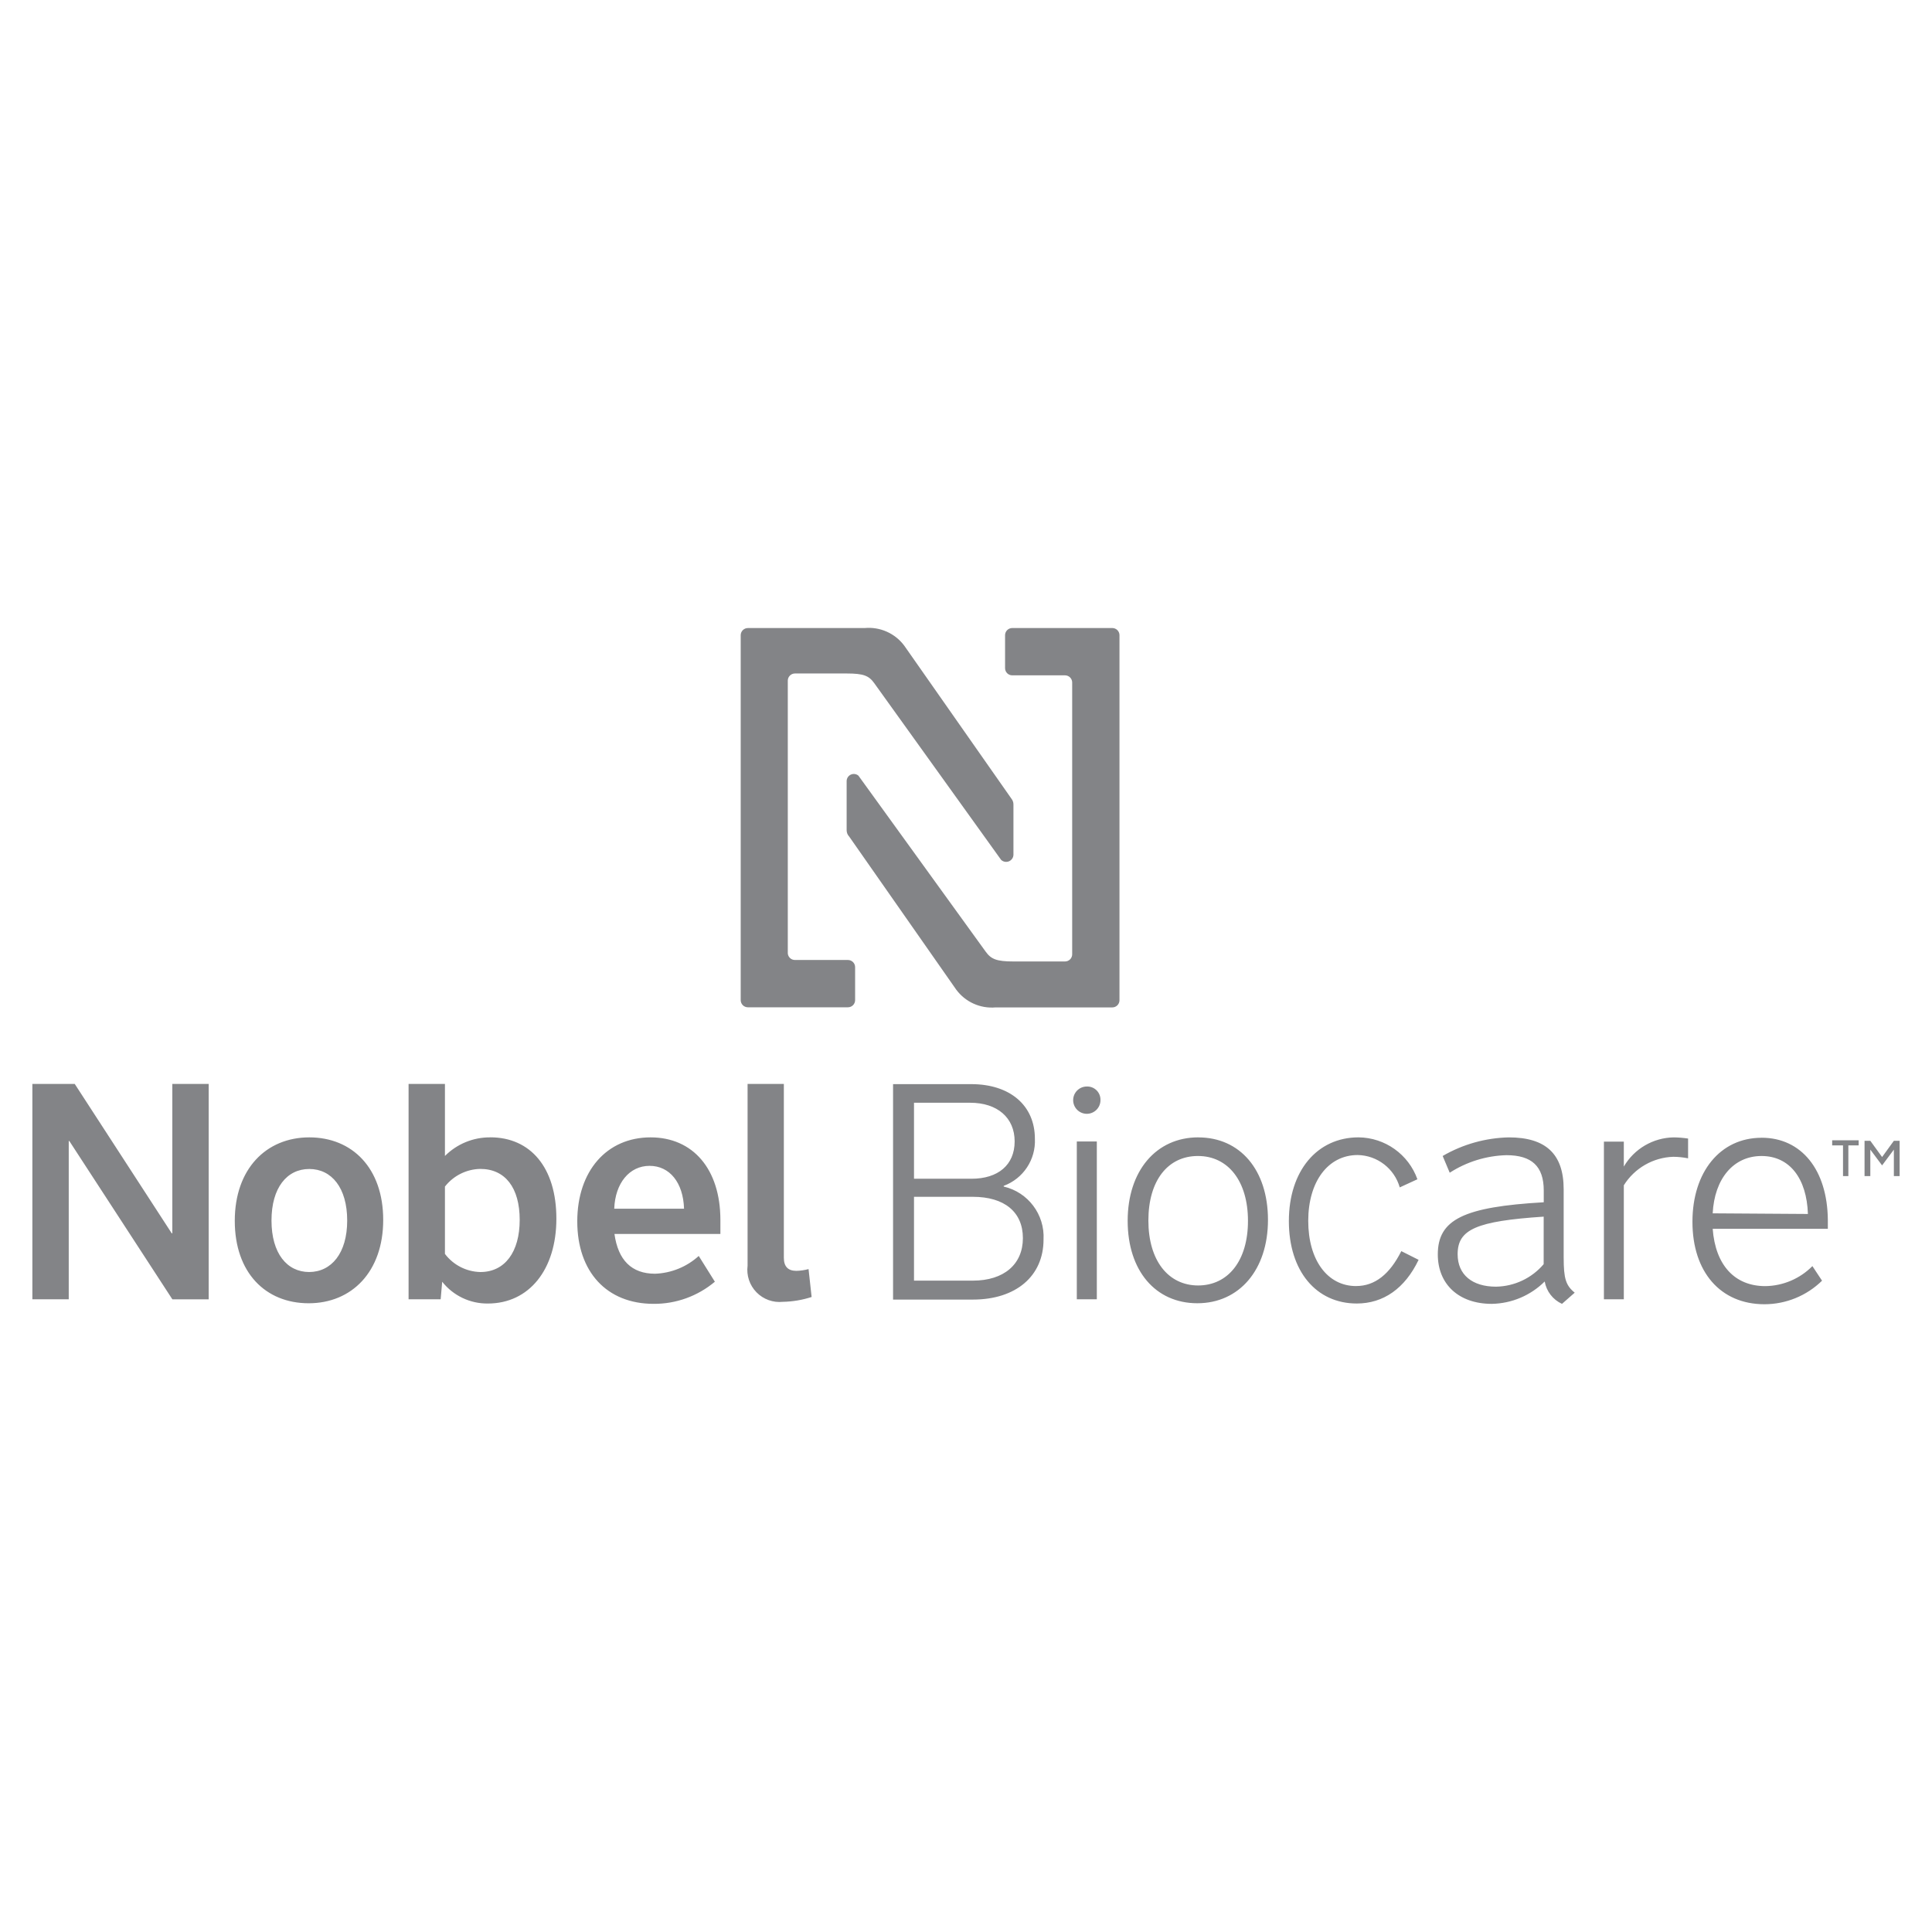
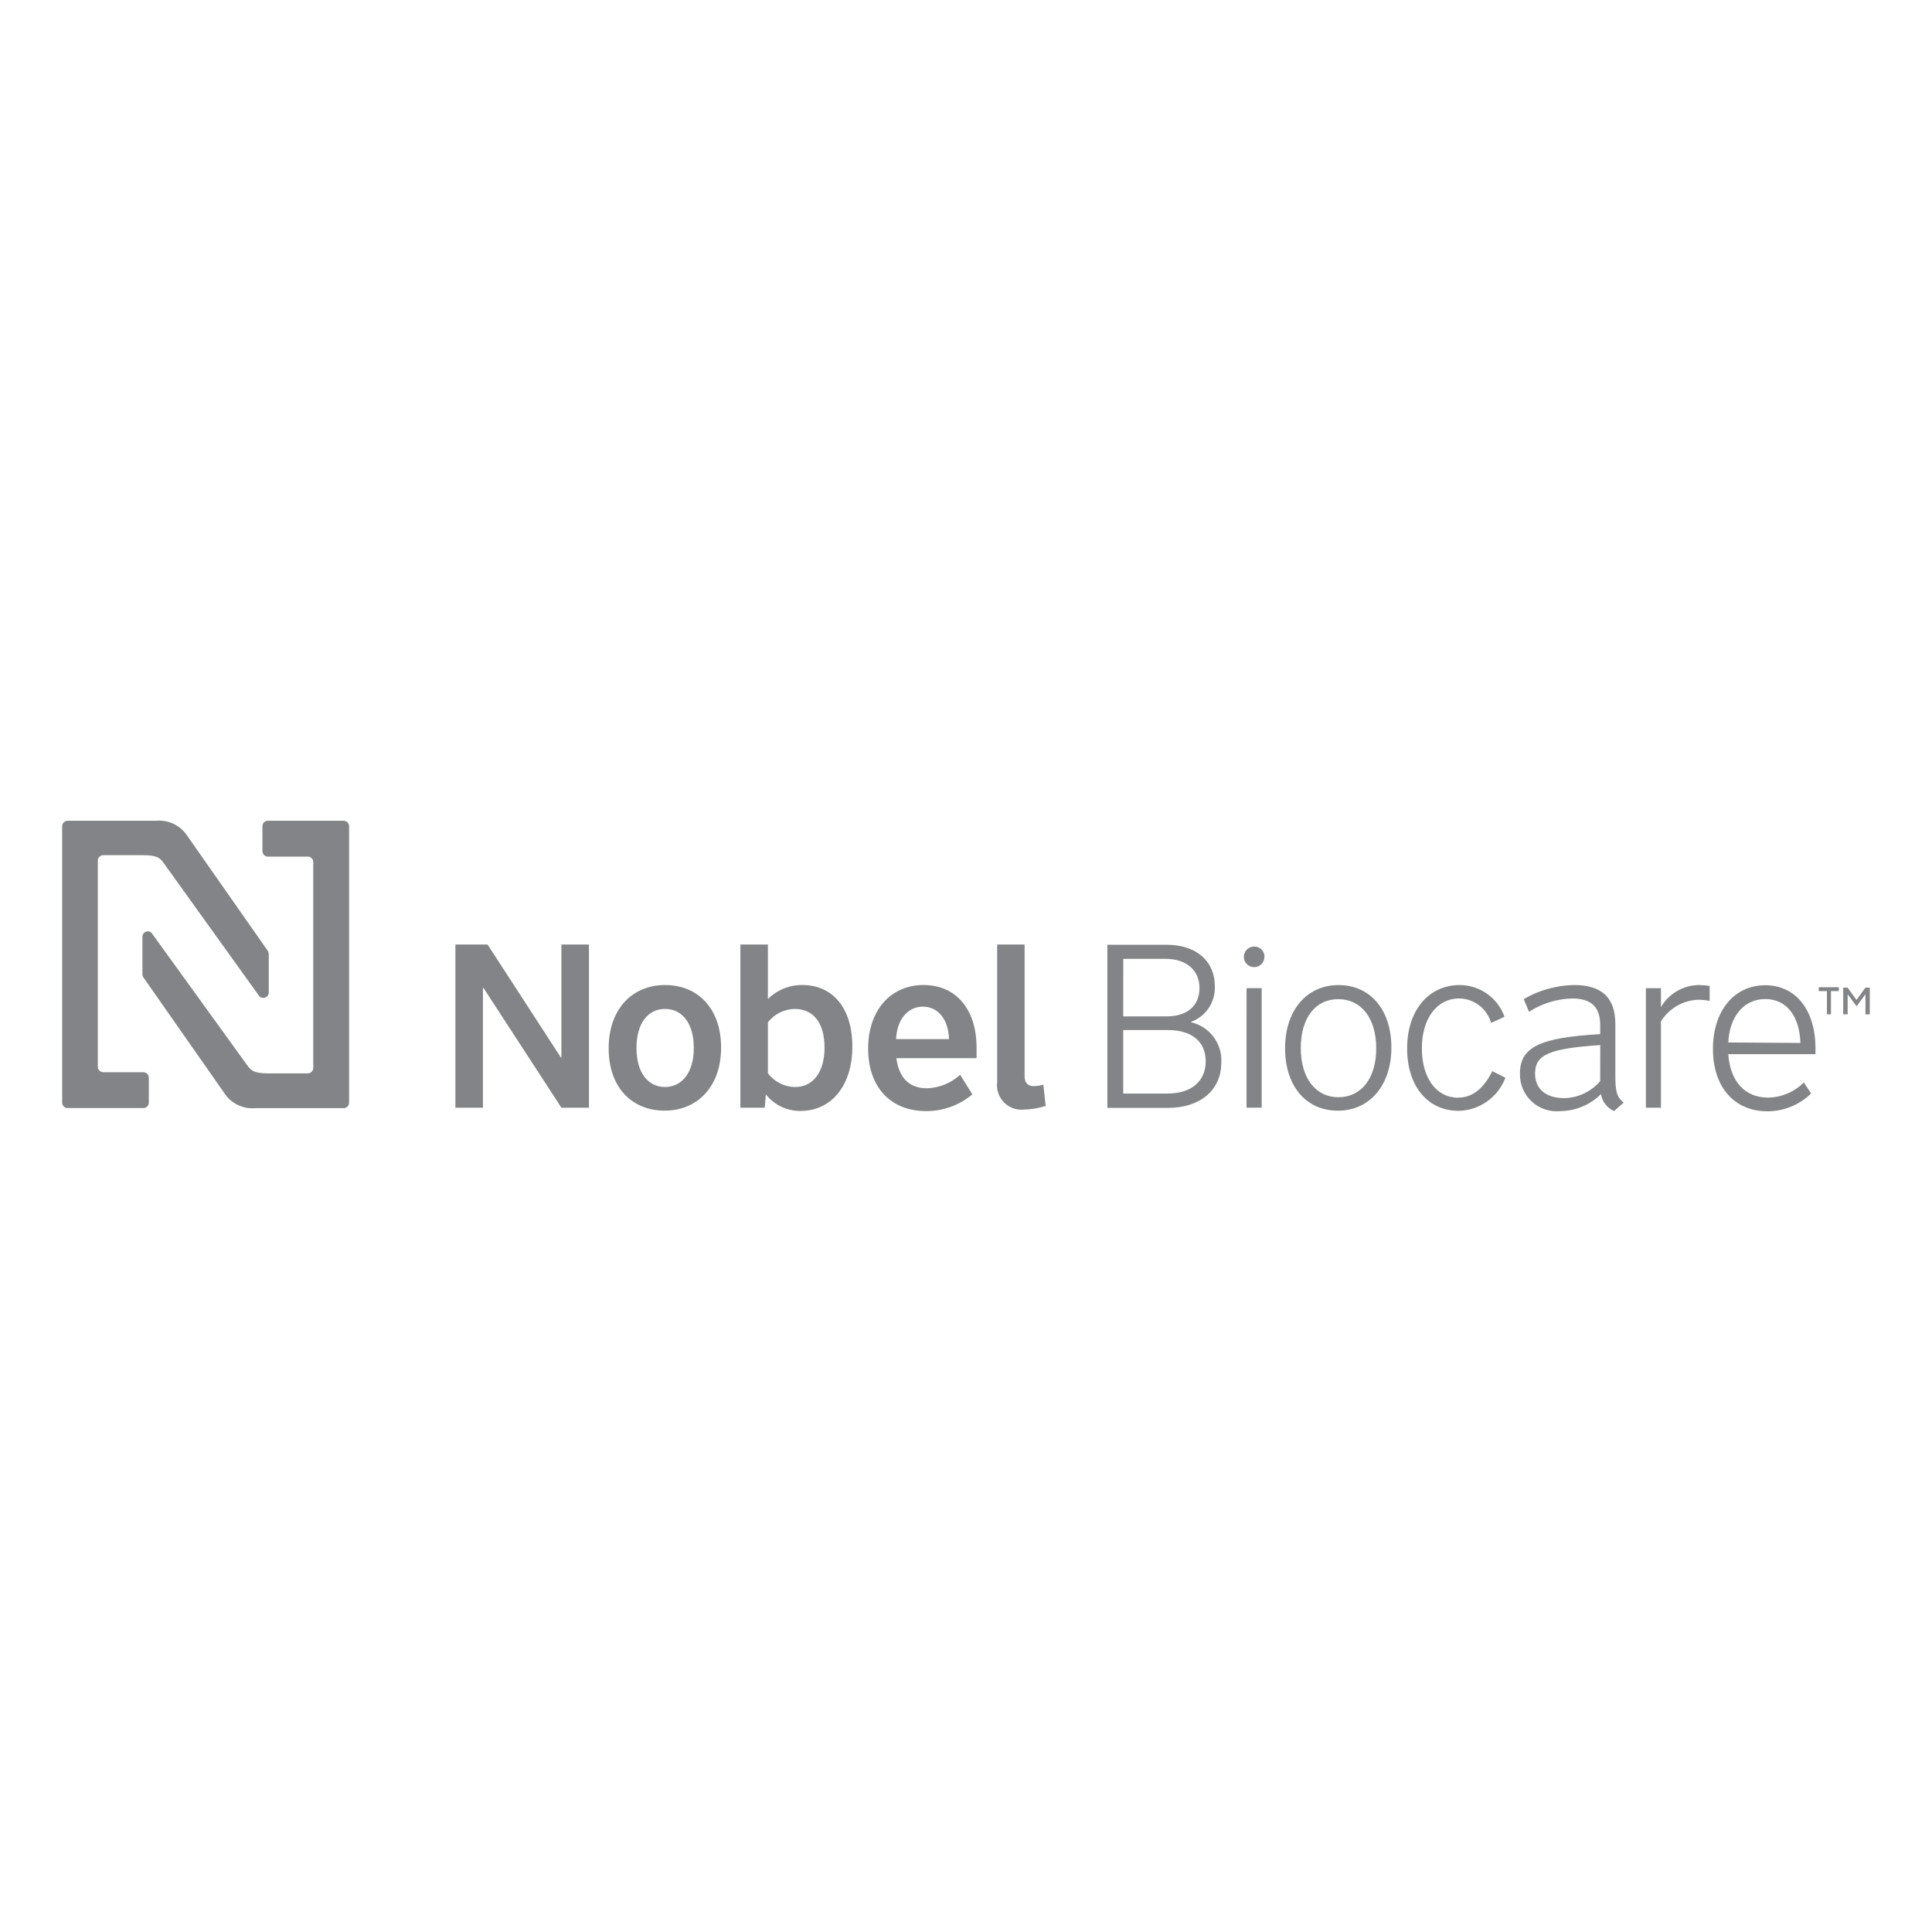
<svg xmlns="http://www.w3.org/2000/svg" width="150" height="150" viewBox="0 0 150 150">
  <defs>
    <clipPath id="clip-nobel-biocare_grayscale">
      <rect width="150" height="150" />
    </clipPath>
  </defs>
  <g id="nobel-biocare_grayscale" clip-path="url(#clip-nobel-biocare_grayscale)">
-     <g id="nobel_biocare" data-name="nobel biocare" transform="translate(-17.008 59.762)">
-       <g id="Nobel_Biocare_Horizontal_14mm-6mm" data-name="Nobel Biocare™ Horizontal 14mm-6mm" transform="translate(19.521 -11.018)">
-         <path id="TM" d="M197.841,21.448V19.063H197V18.67h2.056v.393h-.8v2.385Zm3.948,0V19.392l-.914,1.225-.914-1.225v2.056h-.448V18.707h.448l.914,1.261.914-1.261h.448v2.742Z" transform="translate(-57.263 21.12)" fill="#838487" />
-         <path id="Nobel_Biocare-2" data-name="Nobel Biocare" d="M54.966,25.478h-.046L47.39,13.88H44.1V30.6h2.824V18.312h.046l8,12.292H57.79V13.88H54.966ZM65.6,18.029c-3.345,0-5.785,2.449-5.785,6.48s2.394,6.4,5.739,6.4,5.785-2.449,5.785-6.47S68.94,18.029,65.6,18.029Zm0,10.455c-1.736,0-2.934-1.453-2.934-4s1.2-4,2.934-4,2.943,1.462,2.943,4-1.225,4-2.97,4ZM79.651,18.029a4.908,4.908,0,0,0-3.519,1.444V13.88H73.309V30.6H75.8l.119-1.362a4.451,4.451,0,0,0,3.546,1.691c3.2,0,5.319-2.632,5.319-6.589s-2-6.315-5.136-6.315Zm-.777,10.455a3.546,3.546,0,0,1-2.742-1.407V21.849a3.573,3.573,0,0,1,2.742-1.371c1.937,0,3.062,1.462,3.062,3.957s-1.152,4.049-3.052,4.049ZM92.1,18.029c-3.409,0-5.694,2.614-5.694,6.525s2.285,6.4,5.931,6.4a7.311,7.311,0,0,0,4.752-1.718l-1.252-2a5.328,5.328,0,0,1-3.391,1.38c-1.828,0-2.87-1.06-3.153-3.089h8.225V24.417c-.009-3.912-2.12-6.388-5.419-6.388Zm-2.824,5.538c.073-1.983,1.179-3.327,2.742-3.327s2.614,1.3,2.678,3.327Zm14.138,4.825c-.64,0-.969-.329-.969-1.014V13.88H99.629V27.991a2.5,2.5,0,0,0,2.742,2.806,7.7,7.7,0,0,0,2.23-.375l-.238-2.166a4.031,4.031,0,0,1-.951.137Zm16.1-6.544v-.055a3.71,3.71,0,0,0,2.422-3.656c0-2.586-1.928-4.241-4.944-4.241h-6.068V30.623h6.2c3.345,0,5.483-1.828,5.483-4.661A4,4,0,0,0,119.516,21.849Zm-6.964-6.507h4.359c2.111,0,3.455,1.161,3.455,3s-1.3,2.9-3.345,2.9h-4.469Zm4.57,13.809h-4.57V22.644h4.57c2.449,0,3.884,1.179,3.884,3.208s-1.471,3.3-3.884,3.3Zm8.847-15.07a1.06,1.06,0,1,0,1.06,1.06,1.024,1.024,0,0,0-1.06-1.06Zm-.777,4.268h1.554V30.6h-1.554Zm9.432-.32c-3.272,0-5.483,2.6-5.483,6.48s2.166,6.4,5.41,6.4,5.483-2.586,5.483-6.47-2.166-6.407-5.41-6.407Zm0,11.5c-2.349,0-3.875-1.956-3.875-5.045s1.5-5.008,3.848-5.008,3.884,1.956,3.884,5.036-1.526,5.017-3.884,5.017Zm12.256.046c-2.239,0-3.72-2.029-3.72-5.063S144.685,19.4,147,19.4a3.464,3.464,0,0,1,3.263,2.513l1.371-.631a4.9,4.9,0,0,0-4.57-3.254c-3.226,0-5.41,2.614-5.41,6.5s2.12,6.4,5.273,6.4c2.065,0,3.738-1.17,4.8-3.391l-1.343-.676C149.483,28.658,148.332,29.572,146.879,29.572Zm16.112-2.193V22.06c0-2.742-1.389-4.03-4.259-4.03a10.684,10.684,0,0,0-5.136,1.444l.548,1.3a8.554,8.554,0,0,1,4.4-1.362c1.974,0,2.9.868,2.9,2.742v.914c-6.233.356-8.225,1.343-8.225,4.049,0,2.33,1.645,3.838,4.186,3.838a5.977,5.977,0,0,0,4.113-1.736,2.358,2.358,0,0,0,1.343,1.736l.987-.868C163.155,29.526,162.991,28.987,162.991,27.378Zm-1.554.494a4.963,4.963,0,0,1-3.7,1.746c-1.828,0-2.979-.914-2.979-2.522,0-1.928,1.453-2.568,6.681-2.915Zm6.224-7.576V18.358h-1.545V30.6h1.545V21.749a4.716,4.716,0,0,1,3.838-2.212,6.114,6.114,0,0,1,1.152.119V18.121a8.225,8.225,0,0,0-1.106-.091,4.57,4.57,0,0,0-3.884,2.267Zm10.693-2.239c-3.2,0-5.365,2.641-5.365,6.525s2.166,6.4,5.593,6.4a6.4,6.4,0,0,0,4.469-1.828l-.749-1.133a5.237,5.237,0,0,1-3.656,1.554c-2.367,0-3.875-1.618-4.085-4.451H183.5v-.7C183.462,20.561,181.461,18.057,178.354,18.057Zm-3.793,5.867c.137-2.687,1.608-4.451,3.793-4.451s3.509,1.746,3.6,4.5Z" transform="translate(-44.1 21.532)" fill="#838487" />
-         <g id="N" transform="translate(54.995 0)">
-           <path id="Path_152" data-name="Path 152" d="M26.511,4.231v21.1a.557.557,0,0,1-.557.557h-4c-1.3,0-1.736-.174-2.157-.759L9.914,11.46a.557.557,0,0,0-.914.42V15.7a.713.713,0,0,0,.2.494l8.307,11.881a3.436,3.436,0,0,0,3.062,1.38h9.057a.557.557,0,0,0,.557-.557V.557A.557.557,0,0,0,29.627,0H21.859A.557.557,0,0,0,21.3.557V3.116a.557.557,0,0,0,.557.557h4.094A.557.557,0,0,1,26.511,4.231Z" transform="translate(-0.775 0.016)" fill="#838487" />
-           <path id="Path_153" data-name="Path 153" d="M3.656,25.177V4.084a.557.557,0,0,1,.557-.557H8.225c1.3,0,1.727.165,2.148.759l9.843,13.709a.567.567,0,0,0,.96-.393V13.707a.713.713,0,0,0-.155-.457L12.7,1.369A3.436,3.436,0,0,0,9.614,0H.557A.557.557,0,0,0,0,.556V28.887a.557.557,0,0,0,.557.557H8.326a.557.557,0,0,0,.557-.557V26.328a.557.557,0,0,0-.557-.557H4.231a.557.557,0,0,1-.576-.594Z" transform="translate(0 0.018)" fill="#838487" />
+     <g id="Layer_2" data-name="Layer 2" transform="translate(4.826 63.73)">
+       <g id="Nobel_Biocare_Horizontal_14mm-6mm" data-name="Nobel Biocare™ Horizontal 14mm-6mm" transform="translate(0 -0.018)">
+         <path id="TM" d="M197.637,20.775V18.968H197v-.3h1.558v.3h-.609v1.807Zm2.991,0V19.217l-.692.928-.692-.928v1.558H198.9V18.7h.339l.692.955.692-.955h.339v2.077Z" transform="translate(-60.619 -5.733)" fill="#838487" />
+         <path id="Nobel_Biocare" data-name="Nobel Biocare" d="M52.331,22.665H52.3l-5.7-8.785H44.1V26.549h2.139V17.238h.035l6.058,9.311H54.47V13.88H52.331Zm8.051-5.642c-2.534,0-4.382,1.855-4.382,4.908s1.814,4.846,4.348,4.846,4.382-1.855,4.382-4.9-1.814-4.853-4.348-4.853Zm0,7.92c-1.315,0-2.222-1.1-2.222-3.032s.907-3.032,2.222-3.032,2.229,1.108,2.229,3.032-.928,3.032-2.25,3.032Zm10.647-7.92a3.718,3.718,0,0,0-2.665,1.094V13.88H66.226V26.549h1.89l.09-1.032A3.371,3.371,0,0,0,70.892,26.8c2.423,0,4.029-1.994,4.029-4.991S73.4,17.023,71.03,17.023Zm-.588,7.92a2.686,2.686,0,0,1-2.077-1.066v-3.96a2.707,2.707,0,0,1,2.077-1.038c1.468,0,2.319,1.108,2.319,3s-.872,3.067-2.312,3.067Zm10.017-7.92c-2.582,0-4.313,1.98-4.313,4.943s1.731,4.846,4.493,4.846a5.538,5.538,0,0,0,3.6-1.3l-.948-1.516a4.036,4.036,0,0,1-2.568,1.045c-1.385,0-2.174-.8-2.388-2.34h6.231v-.838c-.007-2.963-1.606-4.839-4.105-4.839Zm-2.139,4.2c.055-1.5.893-2.52,2.077-2.52s1.98.983,2.028,2.52Zm10.71,3.655c-.485,0-.734-.249-.734-.768V13.88H86.163V24.569a1.9,1.9,0,0,0,2.077,2.125,5.836,5.836,0,0,0,1.689-.284l-.18-1.641a3.053,3.053,0,0,1-.72.1Zm12.2-4.957v-.042a2.811,2.811,0,0,0,1.835-2.769c0-1.959-1.461-3.212-3.745-3.212h-4.6V26.563h4.694c2.534,0,4.154-1.385,4.154-3.531a3.032,3.032,0,0,0-2.34-3.115Zm-5.275-4.929h3.3c1.6,0,2.617.879,2.617,2.271s-.983,2.195-2.534,2.195H95.952Zm3.461,10.46H95.952V20.519h3.461c1.855,0,2.942.893,2.942,2.43S101.241,25.448,99.414,25.448Zm6.7-11.416a.8.8,0,1,0,.8.8.775.775,0,0,0-.8-.8Zm-.588,3.233H106.7v9.277h-1.177Zm7.144-.242c-2.478,0-4.154,1.966-4.154,4.908s1.641,4.846,4.1,4.846,4.154-1.959,4.154-4.9-1.641-4.853-4.1-4.853Zm0,8.709c-1.779,0-2.935-1.481-2.935-3.821s1.135-3.794,2.915-3.794,2.942,1.481,2.942,3.815-1.156,3.8-2.942,3.8Zm9.284.035c-1.7,0-2.818-1.537-2.818-3.835s1.156-3.87,2.908-3.87a2.624,2.624,0,0,1,2.471,1.9l1.038-.478a3.711,3.711,0,0,0-3.461-2.465c-2.444,0-4.1,1.98-4.1,4.922s1.606,4.846,3.995,4.846a3.97,3.97,0,0,0,3.635-2.568l-1.018-.512C123.928,25.074,123.055,25.767,121.955,25.767Zm12.205-1.661V20.076c0-2.077-1.052-3.053-3.226-3.053a8.093,8.093,0,0,0-3.891,1.094l.415.983a6.48,6.48,0,0,1,3.33-1.032c1.5,0,2.195.658,2.195,2.077v.692c-4.721.27-6.231,1.018-6.231,3.067a2.857,2.857,0,0,0,3.171,2.908,4.528,4.528,0,0,0,3.115-1.315,1.786,1.786,0,0,0,1.018,1.315l.748-.658c-.519-.422-.644-.831-.644-2.049Zm-1.177.374a3.759,3.759,0,0,1-2.8,1.322c-1.385,0-2.257-.692-2.257-1.911,0-1.461,1.1-1.945,5.061-2.208ZM137.7,18.74V17.272h-1.17v9.277h1.17V19.841a3.572,3.572,0,0,1,2.908-1.675,4.631,4.631,0,0,1,.872.09V17.092a6.231,6.231,0,0,0-.838-.069A3.461,3.461,0,0,0,137.7,18.74Zm8.1-1.7c-2.423,0-4.064,2-4.064,4.943s1.641,4.846,4.237,4.846a4.846,4.846,0,0,0,3.385-1.385l-.568-.858a3.967,3.967,0,0,1-2.769,1.177c-1.793,0-2.935-1.225-3.095-3.371h6.771v-.533c-.028-2.921-1.544-4.818-3.9-4.818Zm-2.873,4.444c.1-2.035,1.218-3.371,2.873-3.371s2.658,1.322,2.728,3.406Z" transform="translate(-13.57 -4.259)" fill="#838487" />
+         <g id="N">
+           <path id="Path_169" data-name="Path 169" d="M22.264,3.205V19.19a.422.422,0,0,1-.422.422H18.81c-.983,0-1.315-.132-1.634-.575L9.692,8.681A.422.422,0,0,0,9,9v2.894a.54.54,0,0,0,.152.374l6.293,9a2.6,2.6,0,0,0,2.319,1.045h6.861a.422.422,0,0,0,.422-.422V.422A.422.422,0,0,0,24.625,0H18.74a.422.422,0,0,0-.422.422V2.361a.422.422,0,0,0,.422.422h3.1A.422.422,0,0,1,22.264,3.205Z" transform="translate(-2.769 0.012)" fill="#838487" />
+           <path id="Path_170" data-name="Path 170" d="M2.769,19.067V3.089a.422.422,0,0,1,.422-.422H6.231c.983,0,1.308.125,1.627.575l7.456,10.384a.429.429,0,0,0,.727-.3V10.379a.54.54,0,0,0-.118-.346l-6.3-9A2.6,2.6,0,0,0,7.283-.005H.422A.422.422,0,0,0,0,.417V21.878a.422.422,0,0,0,.422.422H6.307a.422.422,0,0,0,.422-.422V19.939a.422.422,0,0,0-.422-.422h-3.1a.422.422,0,0,1-.436-.45Z" transform="translate(0 0.018)" fill="#838487" />
        </g>
      </g>
    </g>
  </g>
</svg>
